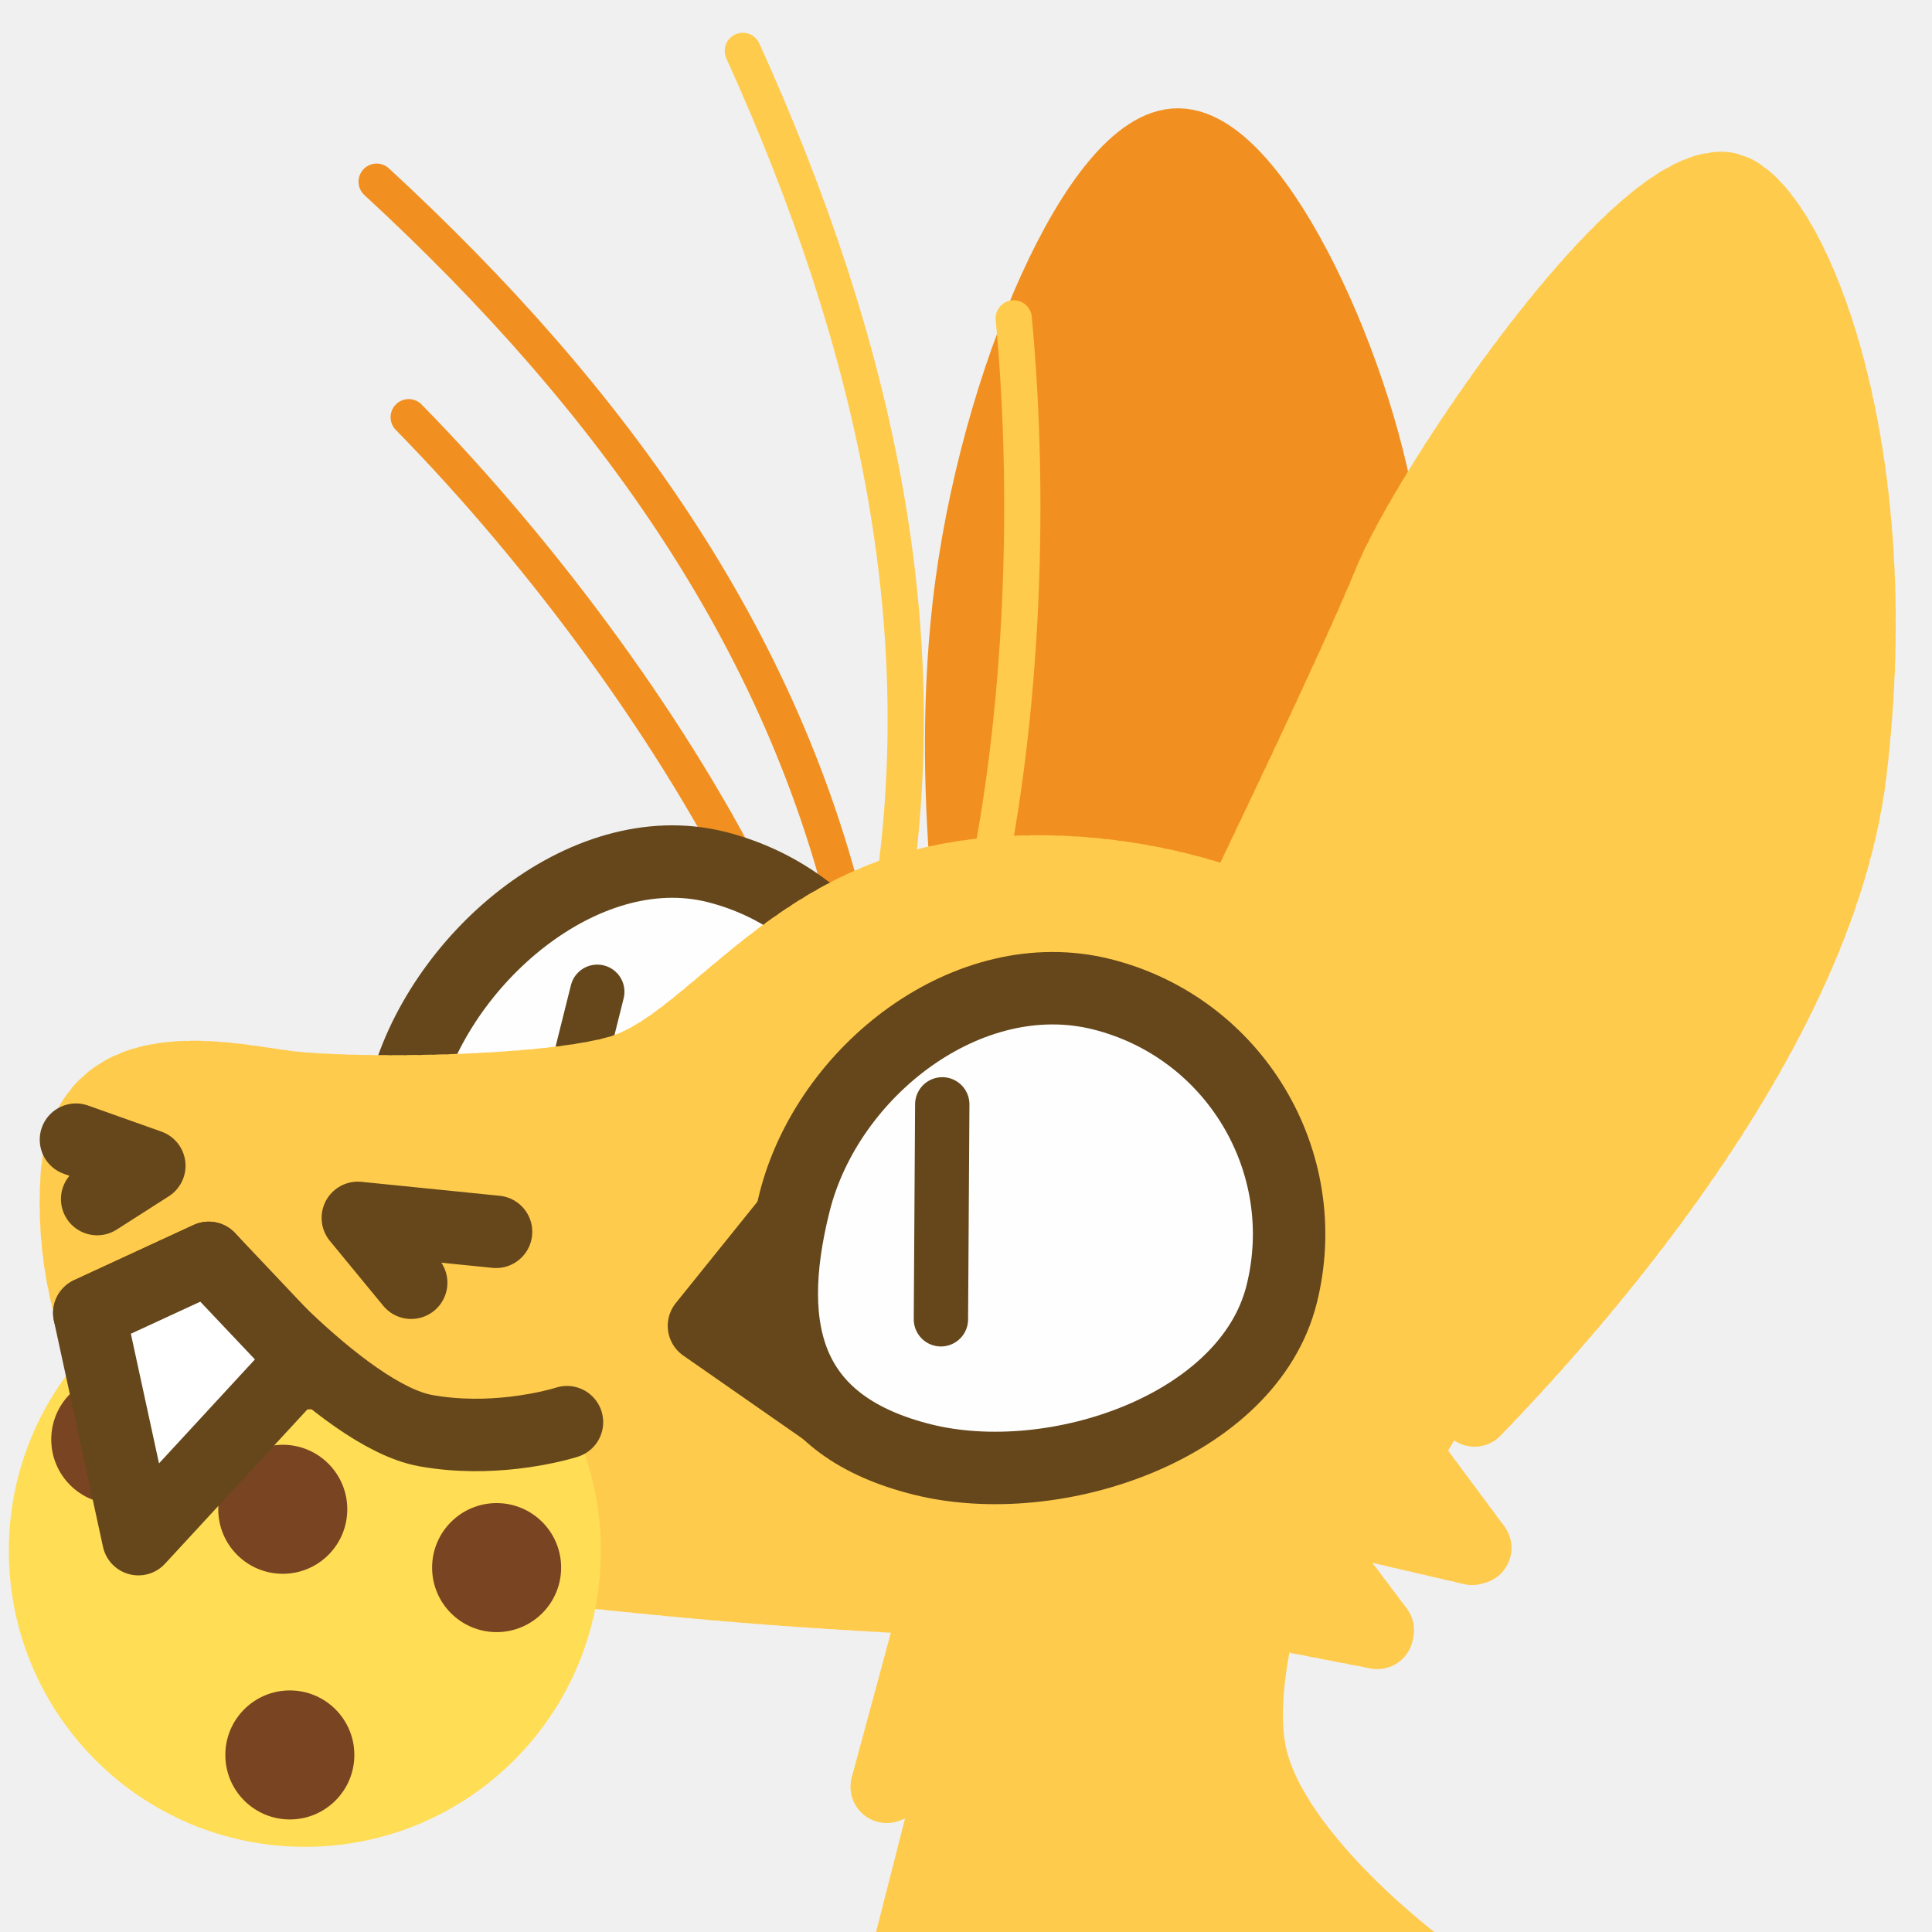
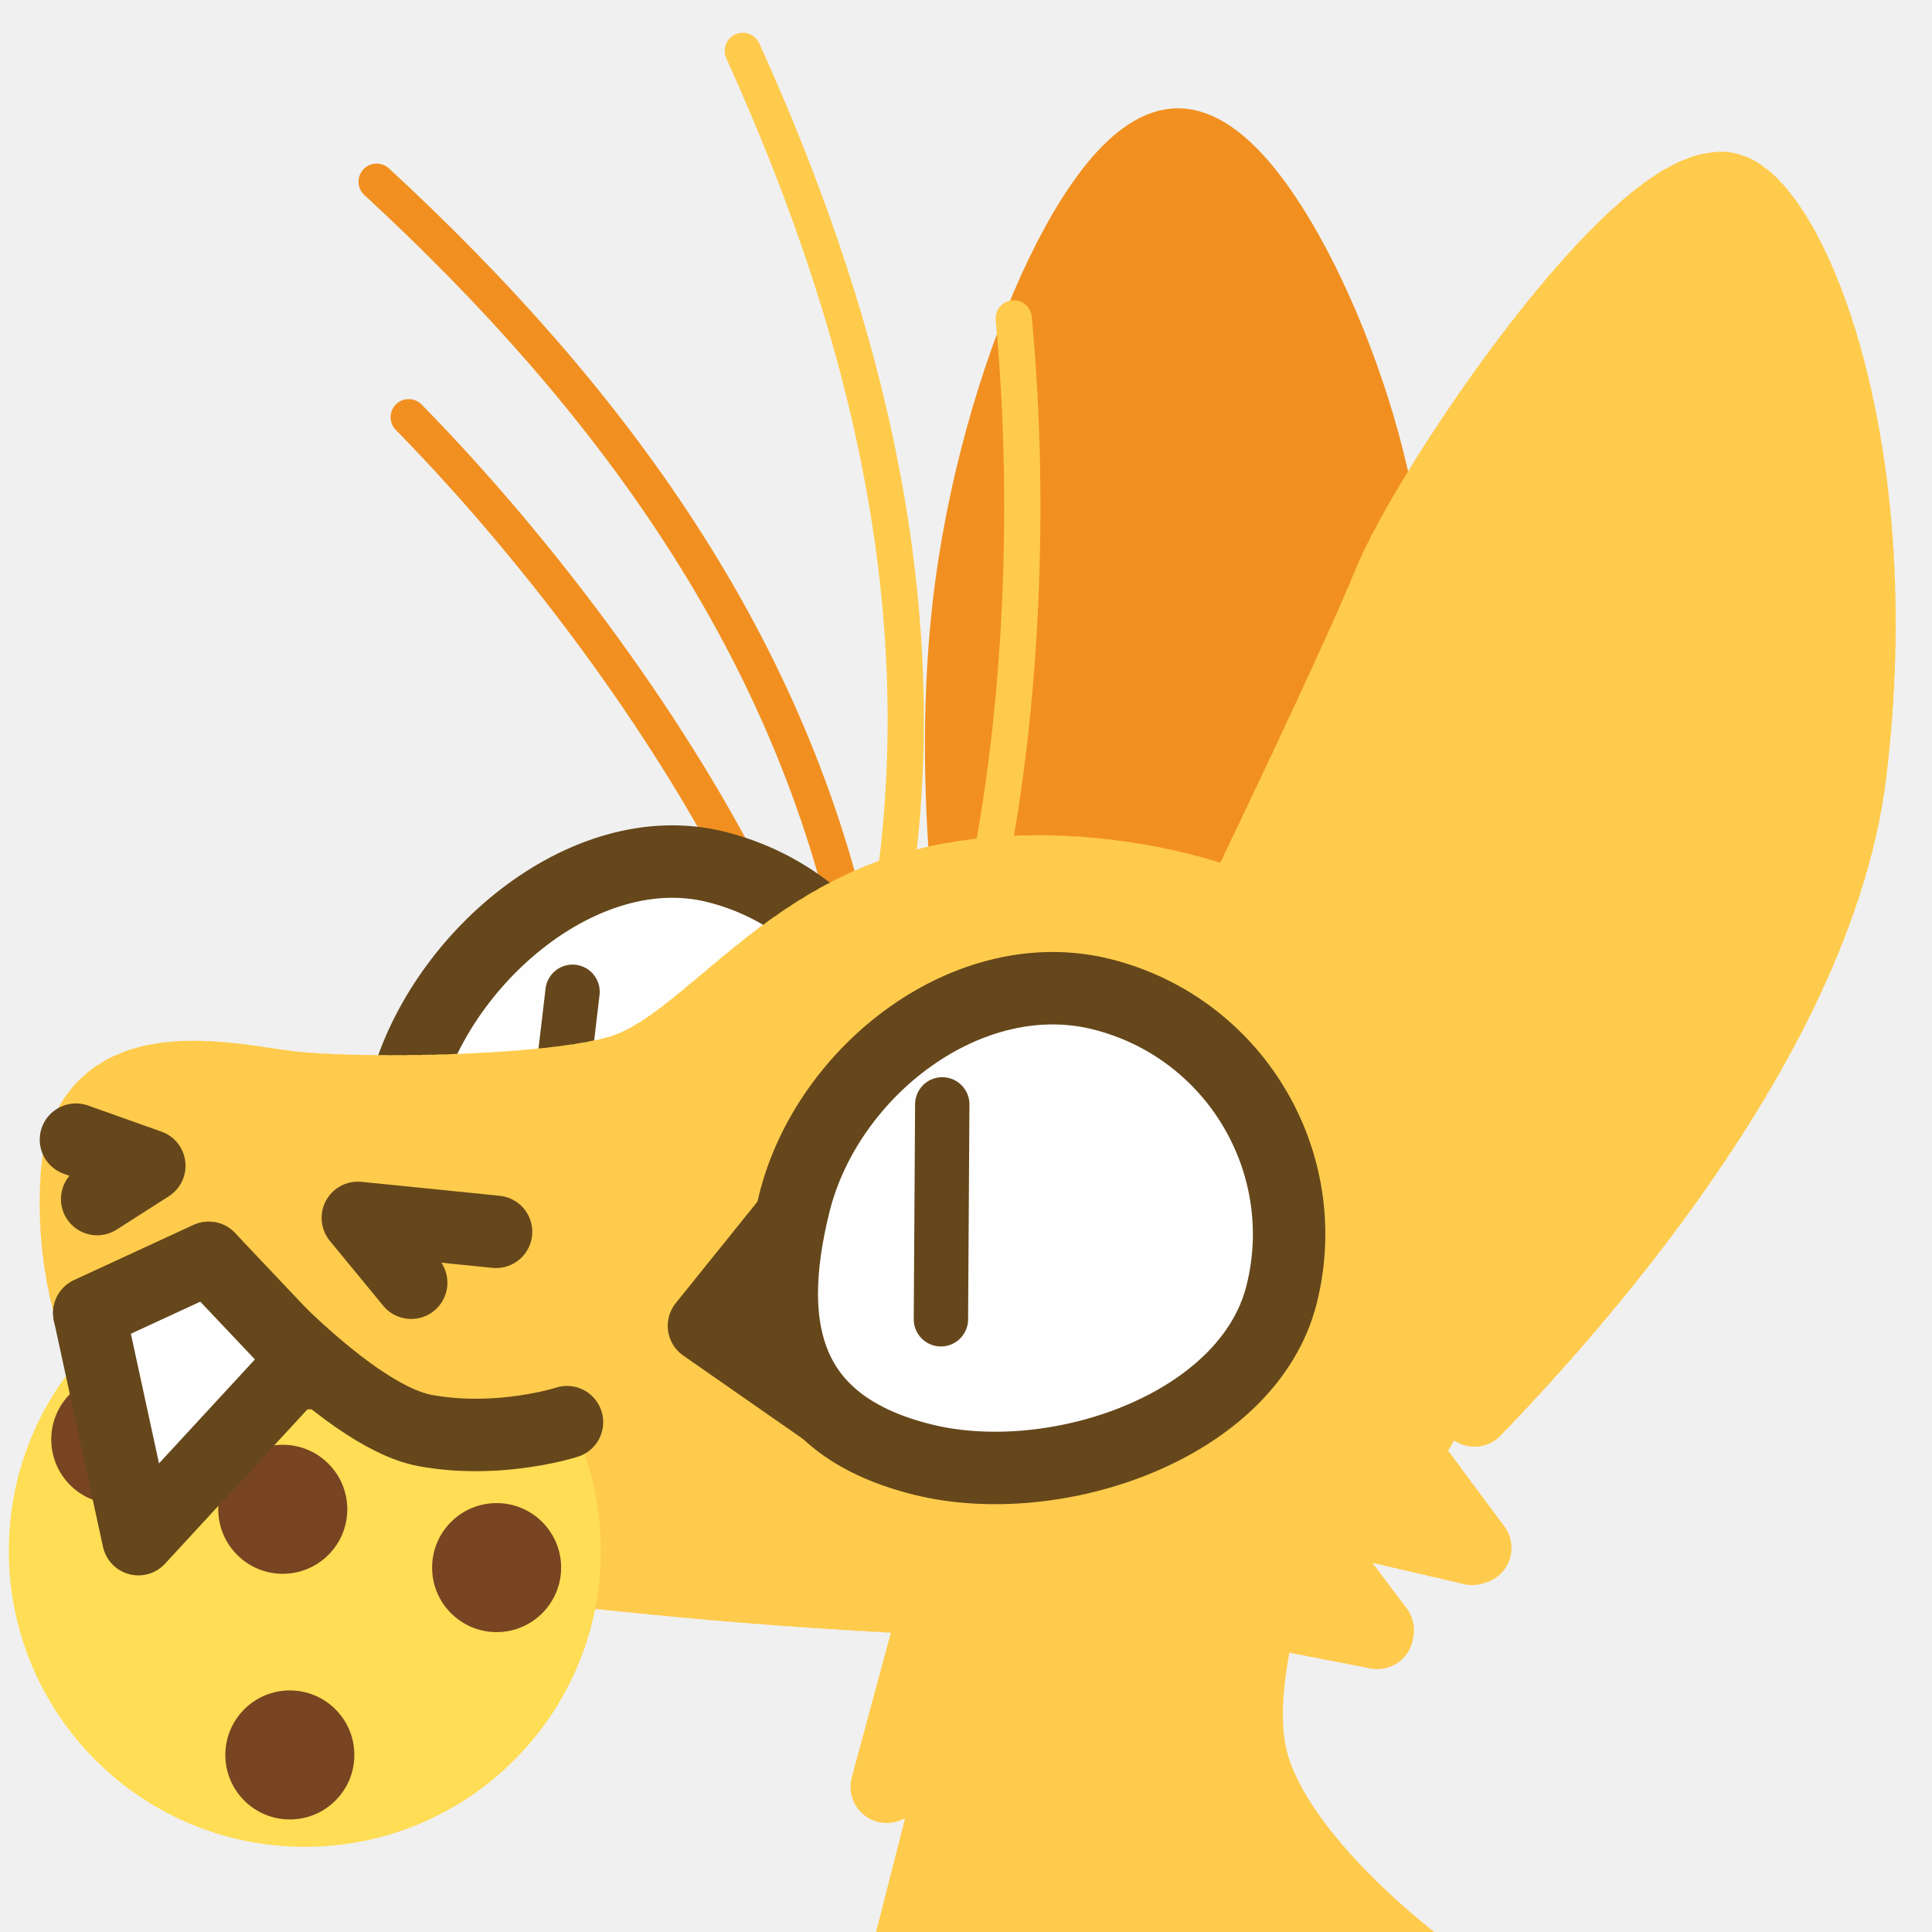
<svg xmlns="http://www.w3.org/2000/svg" version="1.1" id="svg824" width="1706.667" height="1706.667" viewBox="0 0 1706.667 1706.667">
  <defs id="defs828" />
  <g id="layer1" style="display:inline">
    <path style="display:none;fill:#123456;stroke:#123456;stroke-width:64;stroke-linecap:round;stroke-linejoin:round;-inkscape-stroke:none;paint-order:fill markers stroke;stop-color:#000000" d="m 1298.031,865.098 c 70.798,131.454 185.382,239.025 198.706,401.828 -29.438,-19.135 -55.932,-14.719 -79.483,13.247 91.022,54.7 58.514,175.917 81.69,267.15 l -99.353,6.624 c 66.759,58.919 81.773,128.186 90.522,198.706 l -494.507,2.208 c -24.38,-41.481 23.115,-208.563 66.236,-227.044 0,0 3.379,-20.015 -75.353,-9.455 C 1015.23,1271.09 1172.184,1096.186 1298.031,865.098 Z" id="path3091" />
    <path style="opacity:1;fill:#ffcb4c;fill-opacity:1;stroke:#ffcb4c;stroke-width:64;stroke-linecap:round;stroke-linejoin:round;stroke-miterlimit:4;stroke-dasharray:none;stroke-dashoffset:0;stroke-opacity:1;paint-order:fill markers stroke;stop-color:#000000" d="m 848.093,1338.888 -64.785,239.508 62.822,-25.521 -51.043,200.244 459.384,-15.705 c 0,0 -127.607,-94.233 -149.202,-184.539 -21.595,-90.306 51.043,-253.25 51.043,-253.25 z" id="path3340" />
    <g id="g12988" transform="rotate(14.03742,864.68,1035.706)">
      <path style="display:inline;fill:none;fill-opacity:1;stroke:#f19020;stroke-width:32;stroke-linecap:round;stroke-linejoin:round;stroke-miterlimit:4;stroke-dasharray:none;stroke-dashoffset:0;stroke-opacity:1;paint-order:fill markers stroke;stop-color:#000000" d="m 214.247,510.634 c 146.957,90.167 298.173,215.743 401.657,338.766" id="path6280-0-6" />
      <path style="display:inline;fill:none;fill-opacity:1;stroke:#f19020;stroke-width:32;stroke-linecap:round;stroke-linejoin:round;stroke-miterlimit:4;stroke-dasharray:none;stroke-dashoffset:0;stroke-opacity:1;paint-order:fill markers stroke;stop-color:#000000" d="M 136.307,315.67 C 386.364,452.289 592.003,626.13 711.506,872.152" id="path6280-3" />
      <g id="g12997">
        <path id="path1915-9" style="display:inline;fill:#fefefe;stroke:#65471b;stroke-width:64;stroke-linecap:round;stroke-linejoin:round;paint-order:fill markers stroke;stop-color:#000000" d="m 792.618,1048.728 c 10e-6,120.717 -155.86,218.577 -276.577,218.577 -120.717,0 -160.577,-55.86 -160.577,-176.577 0,-120.717 97.86,-260.577 218.577,-260.577 120.717,0 218.577,97.86 218.577,218.577 z" />
-         <path style="opacity:1;fill:#ffffff;fill-opacity:1;stroke:#65471b;stroke-width:48;stroke-linecap:round;stroke-linejoin:round;stroke-miterlimit:4;stroke-dasharray:none;stroke-dashoffset:0;stroke-opacity:1;paint-order:fill markers stroke;stop-color:#000000" d="M 498.974,962.622 V 1132.626" id="path2372" />
+         <path style="opacity:1;fill:#ffffff;fill-opacity:1;stroke:#65471b;stroke-width:48;stroke-linecap:round;stroke-linejoin:round;stroke-miterlimit:4;stroke-dasharray:none;stroke-dashoffset:0;stroke-opacity:1;paint-order:fill markers stroke;stop-color:#000000" d="m 477.77,967.923 21.204,164.703" id="path2372" />
      </g>
      <path style="opacity:1;fill:#f19020;fill-opacity:1;stroke:#f19020;stroke-width:64;stroke-linecap:round;stroke-miterlimit:4;stroke-dasharray:none;stroke-dashoffset:0;stroke-opacity:1;paint-order:fill markers stroke;stop-color:#000000" d="m 834.171,894.549 c 0,0 -75.393,-160.403 -99.507,-341.537 -26.528,-199.265 14.089,-425.401 80.873,-441.019 66.784,-15.618 208.006,160.036 259.205,292.512 51.199,132.475 69.033,440.632 69.033,440.632 z" id="path1640" />
      <path id="path1148" style="display:inline;opacity:1;fill:#ffcb4c;stroke:#ffcb4c;stroke-width:64;stroke-linecap:round;stroke-linejoin:round;stroke-miterlimit:4;stroke-dasharray:6.4, 6.4;stroke-dashoffset:0;stroke-opacity:1;paint-order:fill markers stroke;stop-color:#000000" d="m 1299.055,1153.559 c 0,0 -0.108,-10.821 -0.951,-28.418 -0.422,-8.799 -1.026,-19.291 -1.895,-30.973 -0.869,-11.681 -2,-24.552 -3.473,-38.105 -1.473,-13.553 -3.289,-27.788 -5.523,-42.201 -2.235,-14.413 -4.889,-29.005 -8.043,-43.268 -1.577,-7.131 -3.279,-14.182 -5.115,-21.086 -1.836,-6.904 -3.807,-13.662 -5.922,-20.213 -2.115,-6.551 -4.373,-12.892 -6.787,-18.963 -2.414,-6.071 -4.983,-11.87 -7.715,-17.334 -2.732,-5.464 -5.935,-10.786 -9.539,-15.961 -3.604,-5.175 -7.611,-10.205 -11.949,-15.084 -4.338,-4.879 -9.007,-9.609 -13.94,-14.186 -4.932,-4.576 -10.126,-8.999 -15.514,-13.266 -5.387,-4.266 -10.967,-8.375 -16.67,-12.324 -5.703,-3.949 -11.53,-7.738 -17.41,-11.363 -11.761,-7.251 -23.737,-13.847 -35.371,-19.76 -11.634,-5.913 -22.926,-11.142 -33.32,-15.66 -10.395,-4.519 -19.891,-8.326 -27.934,-11.395 -16.085,-6.137 -26.354,-9.318 -26.354,-9.318 -106.831,-15.988 -232.175,6.969 -312.625,60.014 -101.267,66.77 -136.887,176.629 -198.707,211.955 -61.82,35.325 -225.2,77.273 -280.396,83.897 -55.196,6.623 -183.25,6.625 -161.172,123.641 22.078,117.016 112.599,282.605 377.541,247.279 264.942,-35.326 313.515,-44.157 536.508,-88.314 22.897,-4.534 53.848,-18.32 86.828,-36.947 l 213.871,-11.428 -92.926,-75.256 c 5.358,-4.84 10.6,-9.718 15.633,-14.637 l 142.076,-2.375 -84.881,-69.668 c 3.481,-6.554 6.481,-13.021 8.627,-19.307 1.052,-3.082 2.033,-6.627 3.047,-9.977 z" />
      <path style="display:none;fill:#123456;stroke:#123456;stroke-width:64;stroke-linecap:round;stroke-linejoin:round;-inkscape-stroke:none;paint-order:fill markers stroke;stop-color:#000000" d="M 880.931,744.045 C 763.916,771.643 622.613,916.257 622.613,916.257 620.953,833.211 611.28,749.437 735.213,677.809 c -124.695,-7.457 -249.288,-15.117 -408.452,46.365 0,0 303.226,-263.622 490.142,-280.397 172.212,-15.455 264.942,37.533 264.942,37.533 -0.192,-45.683 -31.458,-88.259 -90.522,-128.055 0,0 295.852,97.145 333.385,194.291 37.533,97.145 28.702,167.796 28.702,167.796 l -243.752,34.923 c 0,0 -111.711,-33.819 -228.727,-6.221 z" id="path1637" />
      <g id="g1806" transform="translate(1219.241,525.5313)">
        <circle style="fill:#ffdd55;stroke:none;stroke-width:64;stroke-linecap:round;stroke-linejoin:round;paint-order:fill markers stroke;stop-color:#000000" id="path873" cx="-1063.094" cy="743.172" transform="rotate(-14.03742)" r="261.498" />
        <circle style="fill:#784421;stroke:none;stroke-width:64;stroke-linecap:round;stroke-linejoin:round;paint-order:fill markers stroke;stop-color:#000000" id="path1029" cx="-1230.141" cy="644.818" transform="rotate(-14.03742)" r="56.983" />
        <circle style="display:inline;fill:#784421;stroke:none;stroke-width:64;stroke-linecap:round;stroke-linejoin:round;paint-order:fill markers stroke;stop-color:#000000" id="path1029-4" cx="-1082.609" cy="706.485" transform="rotate(-14.03742)" r="56.983" />
        <circle style="display:inline;fill:#784421;stroke:none;stroke-width:64;stroke-linecap:round;stroke-linejoin:round;paint-order:fill markers stroke;stop-color:#000000" id="path1029-11" cx="-1076.364" cy="923.489" transform="rotate(-14.03742)" r="56.983" />
        <circle style="display:inline;fill:#784421;stroke:none;stroke-width:64;stroke-linecap:round;stroke-linejoin:round;paint-order:fill markers stroke;stop-color:#000000" id="path1029-9" cx="-893.705" cy="758.004" transform="rotate(-14.03742)" r="56.983" />
        <circle style="display:inline;fill:#784421;stroke:none;stroke-width:64;stroke-linecap:round;stroke-linejoin:round;paint-order:fill markers stroke;stop-color:#000000" id="path1029-1" cx="-1060.752" cy="561.294" transform="rotate(-14.03742)" r="56.983" />
      </g>
      <path id="path13483" style="display:inline;opacity:1;fill:#ffcb4c;stroke:#ffcb4c;stroke-width:64;stroke-linecap:round;stroke-linejoin:round;stroke-miterlimit:4;stroke-dasharray:6.4, 6.4;stroke-dashoffset:0;stroke-opacity:1;paint-order:fill markers stroke;stop-color:#000000" d="m 1292.465,32.427 c -78.399,13.079 -189.645,320.445 -202.472,409.824 -11.421,79.578 -53.232,282.096 -65.136,339.497 0,0 10.652,1.448 27.528,4.855 8.438,1.703 18.431,3.896 29.428,6.643 10.996,2.747 22.995,6.046 35.443,9.964 12.448,3.918 25.347,8.453 38.14,13.67 6.397,2.608 12.767,5.386 19.043,8.343 6.276,2.957 12.455,6.091 18.471,9.413 6.016,3.322 11.867,6.83 17.485,10.532 5.618,3.702 11.002,7.599 16.084,11.698 5.082,4.099 9.861,8.401 14.268,12.912 4.407,4.512 8.441,9.234 12.036,14.174 3.594,4.94 7.082,10.238 10.462,15.828 3.38,5.591 6.651,11.474 9.815,17.588 3.164,6.113 6.22,12.455 9.167,18.963 2.947,6.508 5.786,13.182 8.515,19.957 5.458,13.549 10.477,27.505 15.053,41.354 4.576,13.849 8.71,27.591 12.393,40.717 3.683,13.126 6.917,25.635 9.696,37.015 2.779,11.379 5.101,21.629 6.965,30.239 3.728,17.219 5.614,27.874 5.614,27.874 76.201,-131.87 213.467,-405.661 185.463,-627.421 C 1487.585,202.448 1343.305,23.946 1292.465,32.427 Z" />
      <g id="g13003">
        <path style="opacity:1;fill:#ffcb4c;fill-opacity:1;stroke:none;stroke-width:64;stroke-linecap:round;stroke-linejoin:round;stroke-miterlimit:4;stroke-dasharray:none;stroke-dashoffset:0;stroke-opacity:1;paint-order:fill markers stroke;stop-color:#000000" d="m 132.471,1346.787 90.522,-72.859 c 0,0 146.935,106.632 222.993,101.561 66.235,-4.416 119.224,-37.533 119.224,-37.533 l -32.922,-235.898 -431.652,43.553 -7.57,162.817 z" id="path3264" />
        <path style="opacity:1;fill:none;fill-opacity:1;stroke:#65471b;stroke-width:64;stroke-linecap:round;stroke-linejoin:round;stroke-miterlimit:4;stroke-dasharray:none;stroke-dashoffset:0;stroke-opacity:1;paint-order:fill markers stroke;stop-color:#000000" d="m 83.898,1201.07 68.443,6.623 -37.533,39.741" id="path2163" />
        <path style="opacity:1;fill:none;fill-opacity:1;stroke:#65471b;stroke-width:64;stroke-linecap:round;stroke-linejoin:round;stroke-miterlimit:4;stroke-dasharray:none;stroke-dashoffset:0;stroke-opacity:1;paint-order:fill markers stroke;stop-color:#000000" d="m 401.828,1251.85 -59.612,-44.157 121.432,-17.663" id="path2198" />
        <path style="opacity:1;fill:#ffcb4c;fill-opacity:1;stroke:#65471b;stroke-width:64;stroke-linecap:round;stroke-linejoin:round;stroke-miterlimit:4;stroke-dasharray:none;stroke-dashoffset:0;stroke-opacity:1;paint-order:fill markers stroke;stop-color:#000000" d="m 132.471,1346.787 90.522,-72.859 c 0,0 146.935,106.632 222.993,101.561 28.819,-1.921 55.13,-9.276 75.66,-16.973 13.914,-5.216 25.172,-10.589 32.756,-14.534 6.945,-3.612 10.808,-6.027 10.808,-6.027" id="path2200" />
        <path style="opacity:1;fill:#ffffff;fill-opacity:1;stroke:#65471b;stroke-width:64;stroke-linecap:round;stroke-linejoin:round;stroke-miterlimit:4;stroke-dasharray:none;stroke-dashoffset:0;stroke-opacity:1;paint-order:fill markers stroke;stop-color:#000000" d="m 222.993,1530.039 -90.522,-183.251 90.522,-72.859 103.769,66.235 z" id="path2202" />
      </g>
      <g id="g12993">
        <path style="opacity:1;fill:#65471b;fill-opacity:1;stroke:#65471b;stroke-width:64;stroke-linecap:round;stroke-linejoin:round;stroke-miterlimit:4;stroke-dasharray:none;stroke-dashoffset:0;stroke-opacity:1;paint-order:fill markers stroke;stop-color:#000000" d="m 661.976,1226.049 53.367,-115.501 86.531,168.711 z" id="path7852" />
        <path id="path1915" style="opacity:1;fill:#fefefe;stroke:#65471b;stroke-width:64;stroke-linecap:round;stroke-linejoin:round;paint-order:fill markers stroke;stop-color:#000000" d="m 1150.289,1075.222 c 0,120.717 -151.86,218.577 -272.577,218.577 -120.717,0 -164.577,-71.86 -164.577,-192.577 -2e-5,-120.717 97.86,-244.577 218.577,-244.577 120.717,-2e-5 218.577,97.86 218.577,218.577 z" />
        <path style="opacity:1;fill:#ffffff;fill-opacity:1;stroke:#65471b;stroke-width:48;stroke-linecap:round;stroke-linejoin:round;stroke-miterlimit:4;stroke-dasharray:none;stroke-dashoffset:0;stroke-opacity:1;paint-order:fill markers stroke;stop-color:#000000" d="M 818.741,985.185 863.639,1169.675" id="path2350" />
      </g>
      <path style="opacity:1;fill:none;fill-opacity:1;stroke:#ffcb4c;stroke-width:32;stroke-linecap:round;stroke-linejoin:round;stroke-miterlimit:4;stroke-dasharray:none;stroke-dashoffset:0;stroke-opacity:1;paint-order:fill markers stroke;stop-color:#000000" d="M 422.098,125.101 C 599.1,348.402 720.689,588.661 734.815,861.807" id="path6280" />
      <path style="display:inline;fill:none;fill-opacity:1;stroke:#ffcb4c;stroke-width:32;stroke-linecap:round;stroke-linejoin:round;stroke-miterlimit:4;stroke-dasharray:none;stroke-dashoffset:0;stroke-opacity:1;paint-order:fill markers stroke;stop-color:#000000" d="m 711.568,296.293 c 57.336,162.601 95.675,355.385 98.55,516.119" id="path6280-0" />
    </g>
  </g>
</svg>
